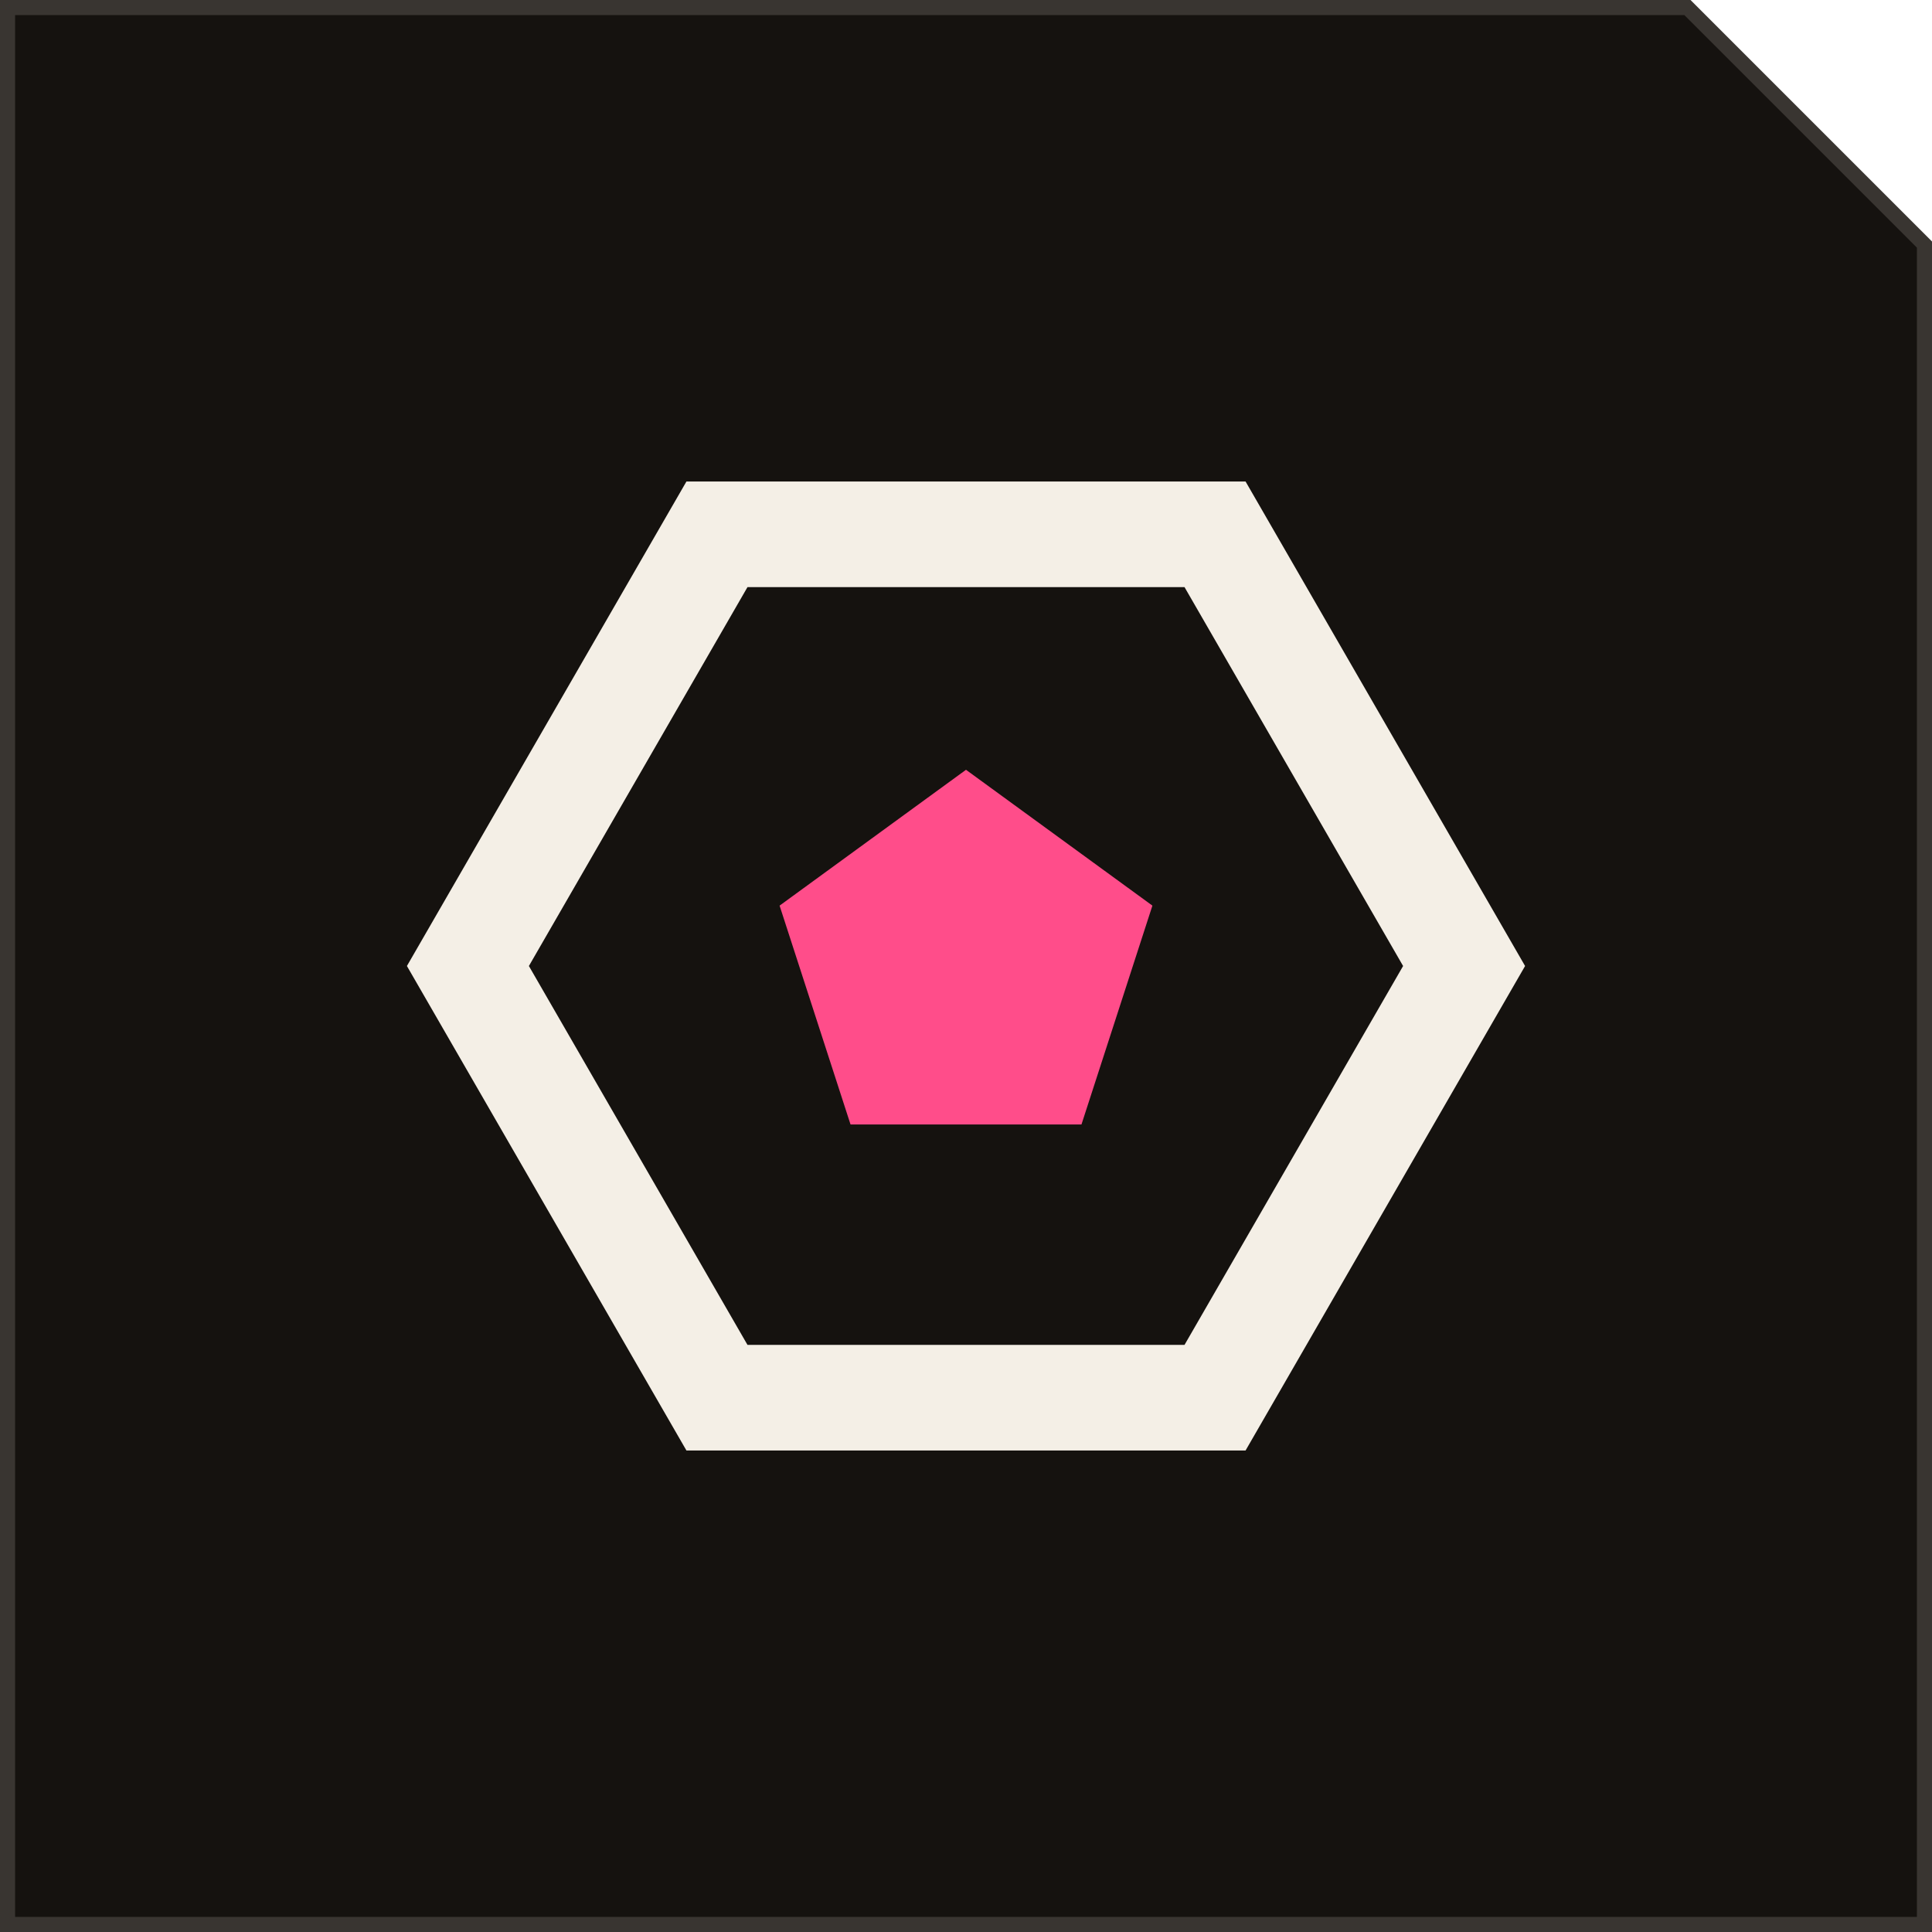
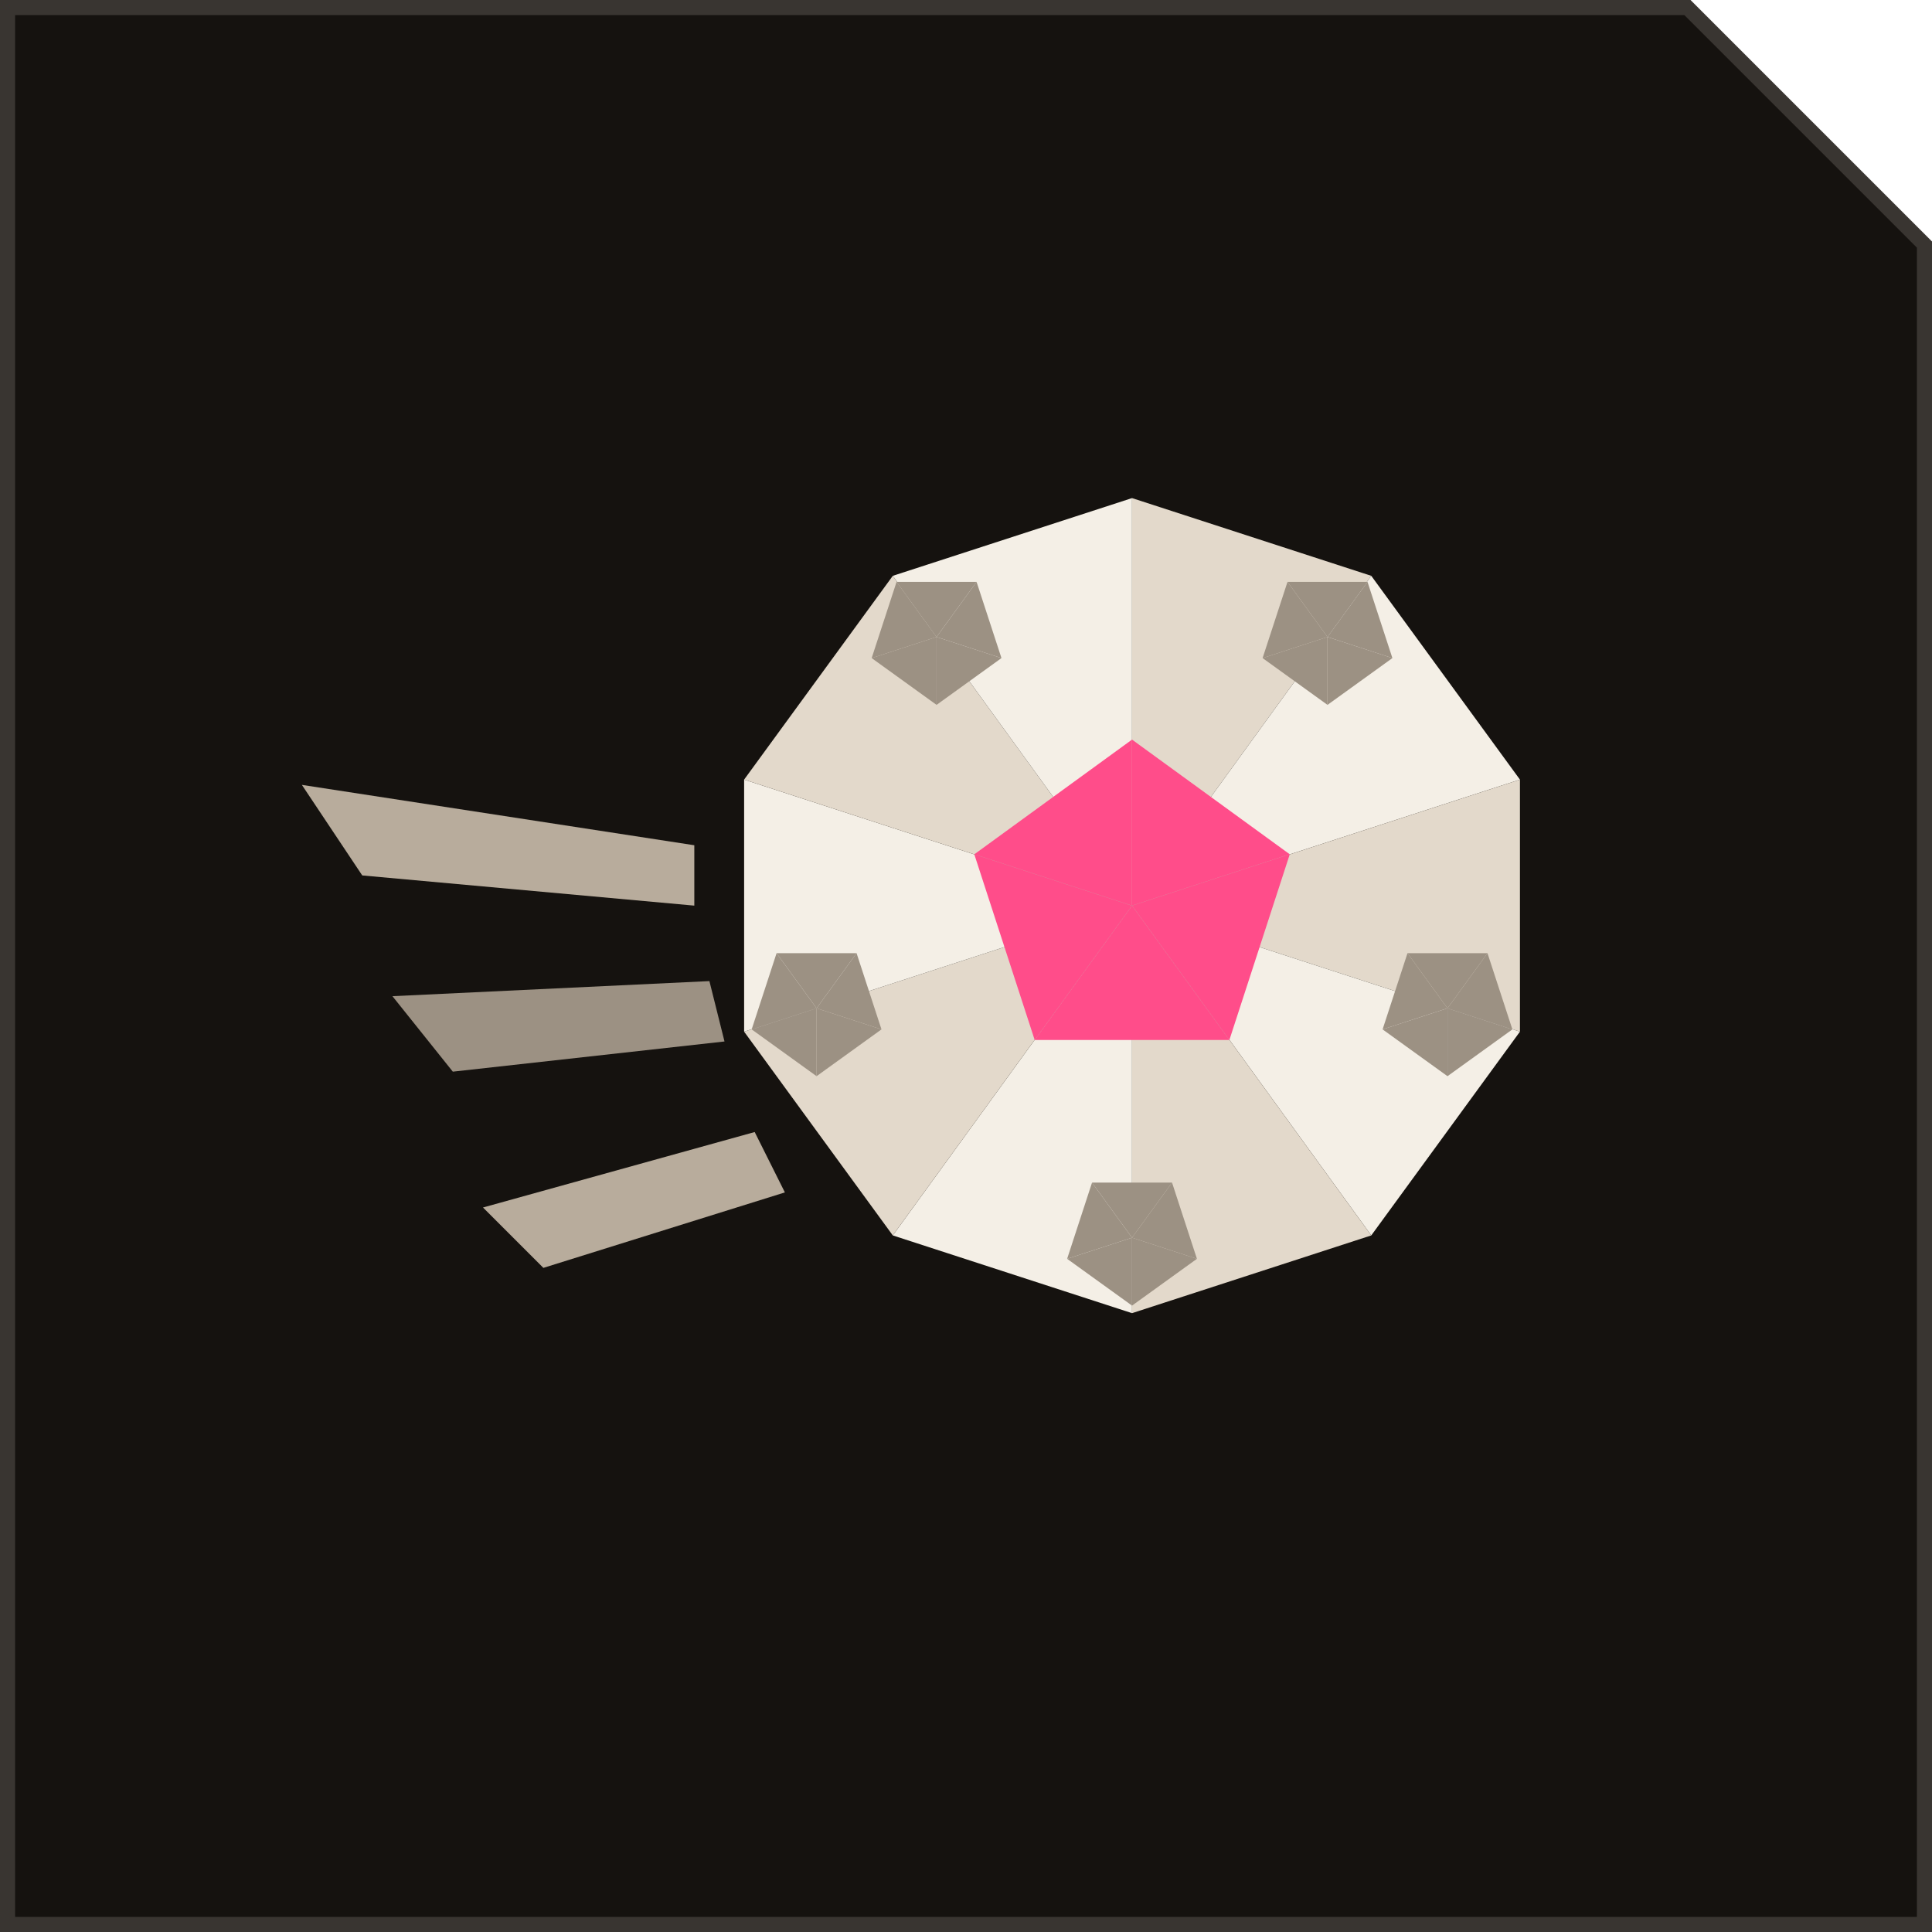
<svg xmlns="http://www.w3.org/2000/svg" viewBox="0 0 256 256" role="img" aria-label="Pitch">
  <path d="M0 0H224L256 32V256H0Z" fill="#15120F" />
  <path d="M1 1H223.6L255 32.4V255H1Z" fill="none" stroke="#F4EFE6" stroke-opacity="0.16" stroke-width="2" />
-   <path d="M194 128L161 185.2H95L62 128L95 70.8H161Z" fill="none" stroke="#F4EFE6" stroke-width="14" stroke-linecap="square" stroke-linejoin="miter" />
-   <path d="M128 102L152.7 120L143.3 149H112.7L103.3 120Z" fill="#FF4D8A" />
+   <polygon points="40,104 92,112 92,120 48,116" fill="#B8AC9C" />
+   <polygon points="52,132 94,130 96,138 60,142" fill="#9C9183" />
+   <polygon points="64,160 100,150 104,158 72,168" fill="#B8AC9C" />
+   <polygon points="150,120 150,66 181.7,76.3" fill="#E3D9CB" />
+   <polygon points="150,120 181.7,76.3 201.4,103.3" fill="#F4EFE6" />
+   <polygon points="150,120 201.4,103.3 201.4,136.7" fill="#E3D9CB" />
+   <polygon points="150,120 201.4,136.7 181.7,163.7" fill="#F4EFE6" />
+   <polygon points="150,120 181.7,163.7 150,174" fill="#E3D9CB" />
+   <polygon points="150,120 150,174 118.3,163.7" fill="#F4EFE6" />
+   <polygon points="150,120 118.3,163.7 98.6,136.7" fill="#E3D9CB" />
+   <polygon points="150,120 98.6,136.7 98.6,103.3" fill="#F4EFE6" />
+   <polygon points="150,120 98.6,103.3 118.3,76.3" fill="#E3D9CB" />
+   <polygon points="150,120 118.3,76.3 150,66" fill="#F4EFE6" />
+   <polygon points="150,120 150,98 170.9,113.2" fill="#FF4D8A" />
+   <polygon points="150,120 170.9,113.2 162.9,137.8" fill="#FF4D8A" />
+   <polygon points="150,120 162.9,137.8 137.1,137.8" fill="#FF4D8A" />
+   <polygon points="150,120 137.1,137.8 129.1,113.2" fill="#FF4D8A" />
+   <polygon points="150,120 129.1,113.2 150,98" fill="#FF4D8A" />
+   <polygon points="175.9,84.4 181.2,77.1 184.5,87.2" fill="#9C9183" />
+   <polygon points="175.9,84.4 184.5,87.2 175.9,93.4" fill="#9C9183" />
+   <polygon points="175.9,84.4 175.9,93.4 167.3,87.2" fill="#9C9183" />
+   <polygon points="175.9,84.4 167.3,87.2 170.6,77.1" fill="#9C9183" />
+   <polygon points="175.9,84.4 170.6,77.1 181.2,77.1" fill="#9C9183" />
+   <polygon points="191.8,133.6 197.1,126.3 200.4,136.4" fill="#9C9183" />
+   <polygon points="191.8,133.6 200.4,136.4 191.8,142.6" fill="#9C9183" />
+   <polygon points="191.8,133.6 191.8,142.6 183.2,136.4" fill="#9C9183" />
+   <polygon points="191.8,133.6 183.2,136.4 186.5,126.3" fill="#9C9183" />
+   <polygon points="191.8,133.6 186.5,126.3 197.1,126.3" fill="#9C9183" />
+   <polygon points="150,164 155.3,156.7 158.6,166.8" fill="#9C9183" />
+   <polygon points="150,164 158.6,166.8 150,173" fill="#9C9183" />
+   <polygon points="150,164 150,173 141.4,166.8" fill="#9C9183" />
+   <polygon points="150,164 141.4,166.8 144.7,156.7" fill="#9C9183" />
+   <polygon points="150,164 144.7,156.7 155.3,156.7" fill="#9C9183" />
+   <polygon points="108.2,133.6 113.5,126.3 116.8,136.4" fill="#9C9183" />
+   <polygon points="108.2,133.6 116.8,136.4 108.2,142.6" fill="#9C9183" />
+   <polygon points="108.2,133.6 108.2,142.6 99.6,136.4" fill="#9C9183" />
+   <polygon points="108.2,133.6 99.6,136.4 102.9,126.3" fill="#9C9183" />
+   <polygon points="108.2,133.6 102.9,126.3 113.5,126.3" fill="#9C9183" />
+   <polygon points="124.1,84.4 129.4,77.1 132.7,87.2" fill="#9C9183" />
+   <polygon points="124.1,84.4 132.7,87.2 124.1,93.4" fill="#9C9183" />
+   <polygon points="124.1,84.4 124.1,93.4 115.5,87.2" fill="#9C9183" />
+   <polygon points="124.1,84.4 115.5,87.2 118.8,77.1" fill="#9C9183" />
+   <polygon points="124.1,84.4 118.8,77.1 129.4,77.1" fill="#9C9183" />
</svg>
